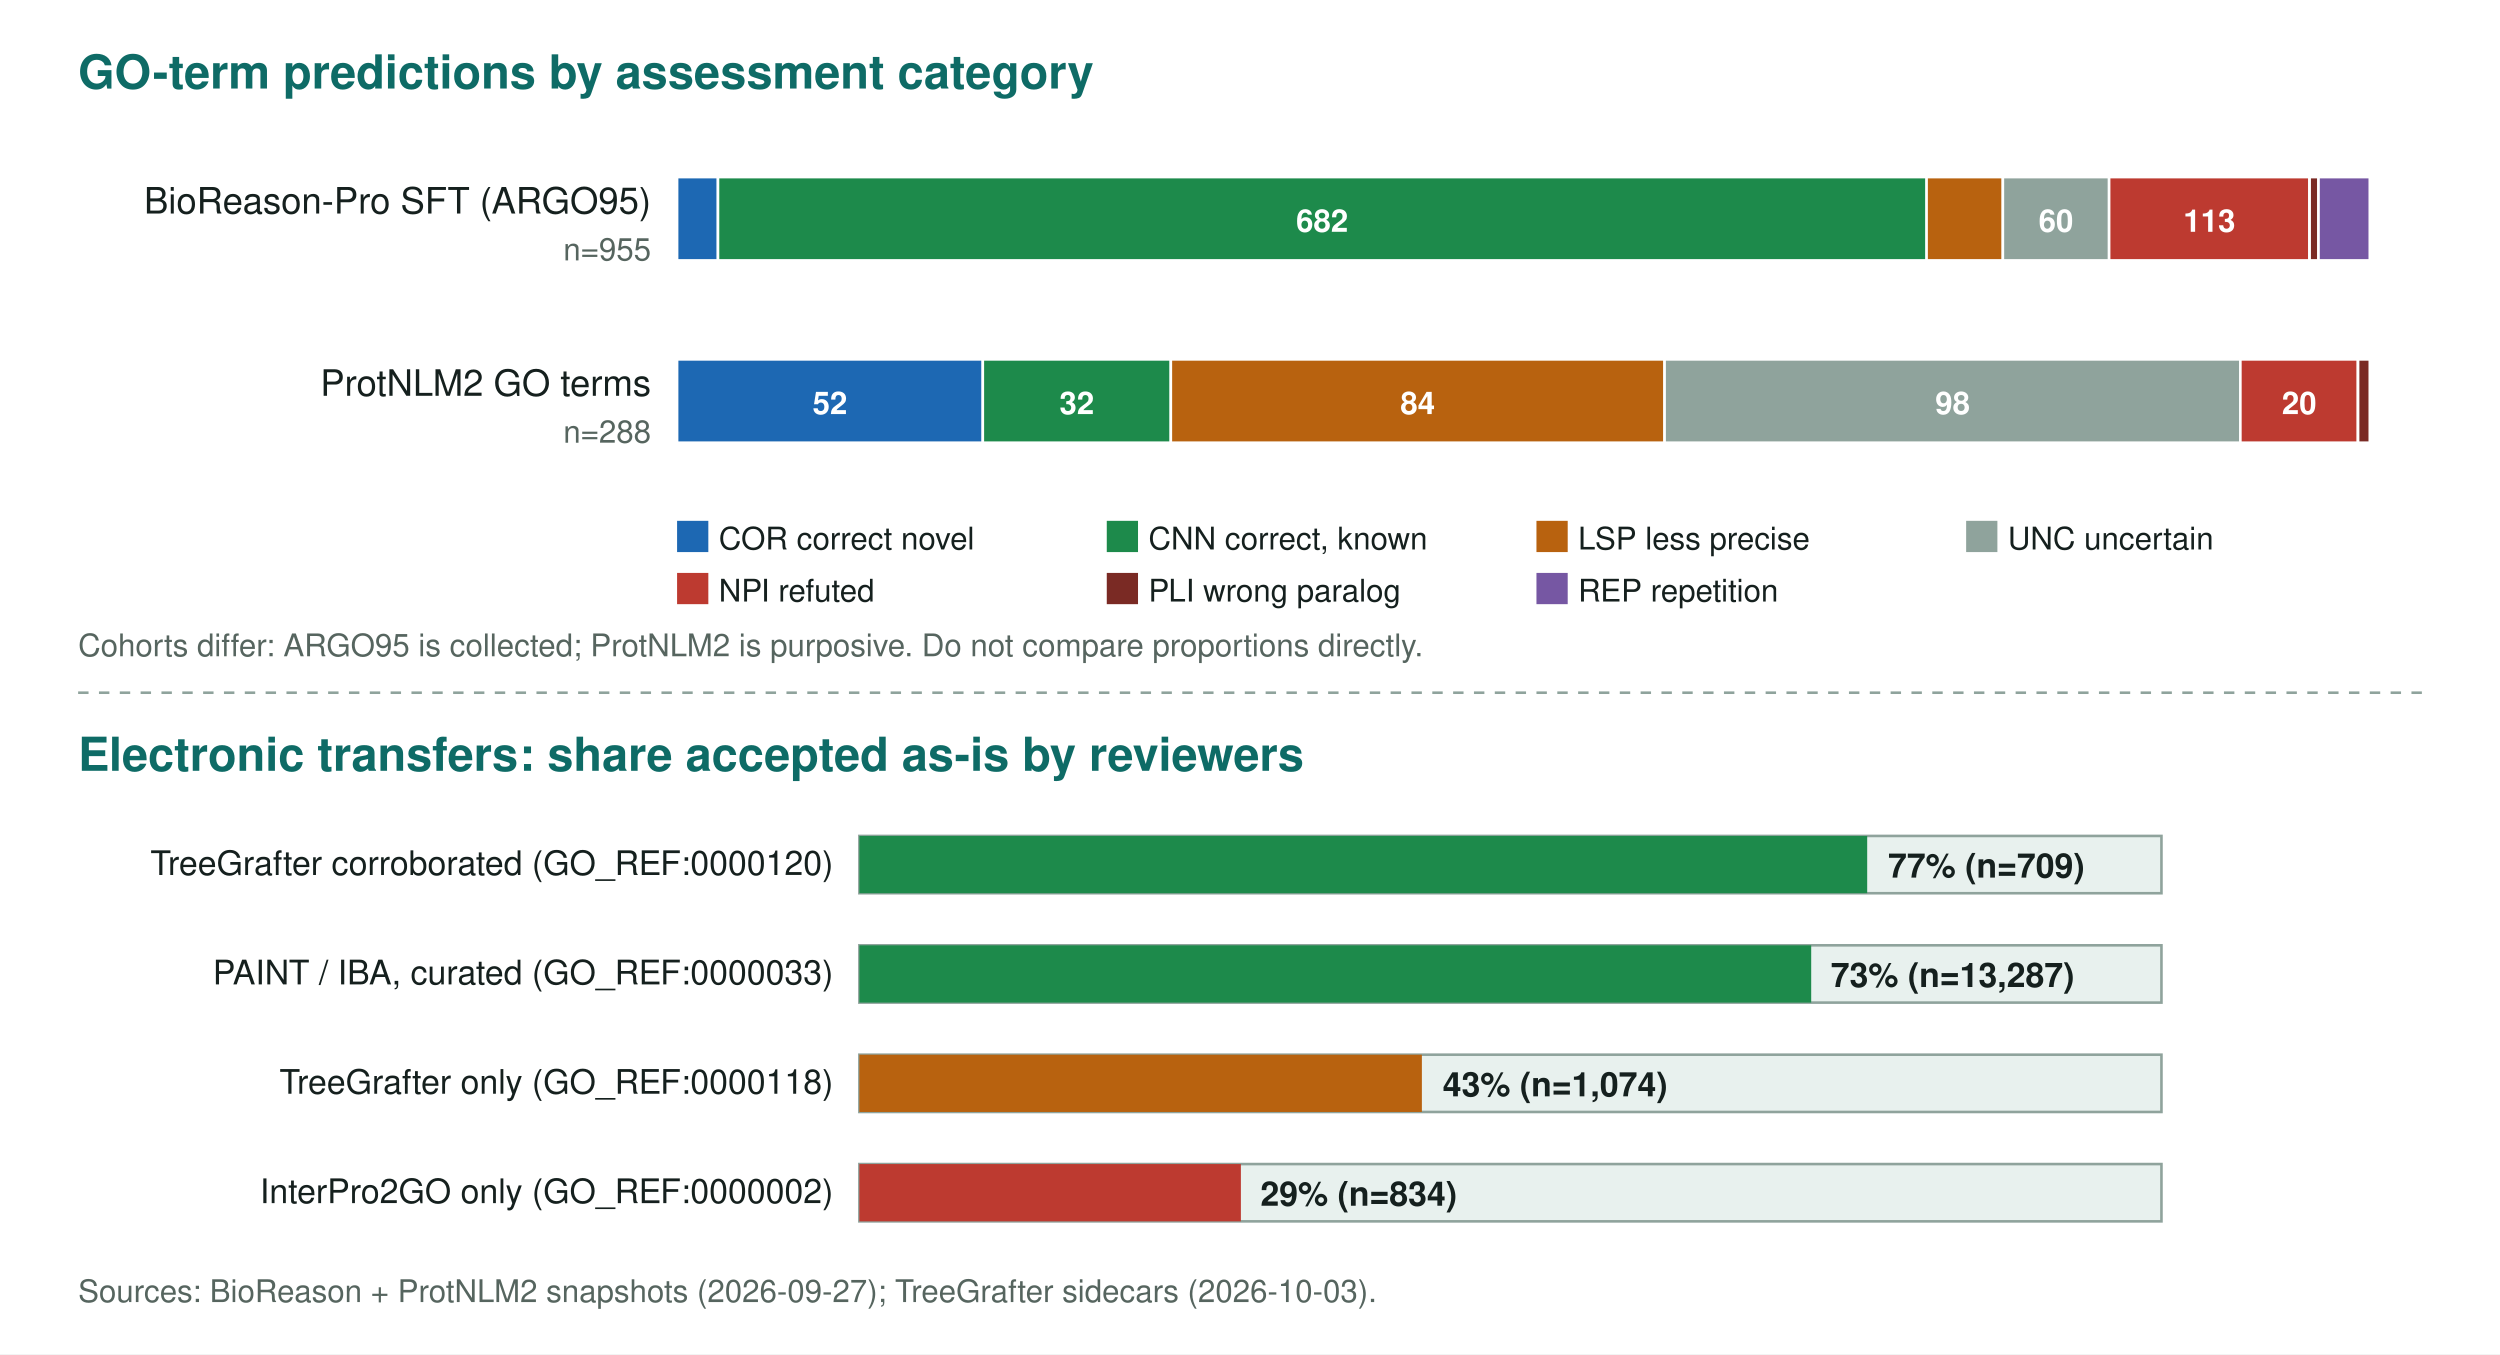
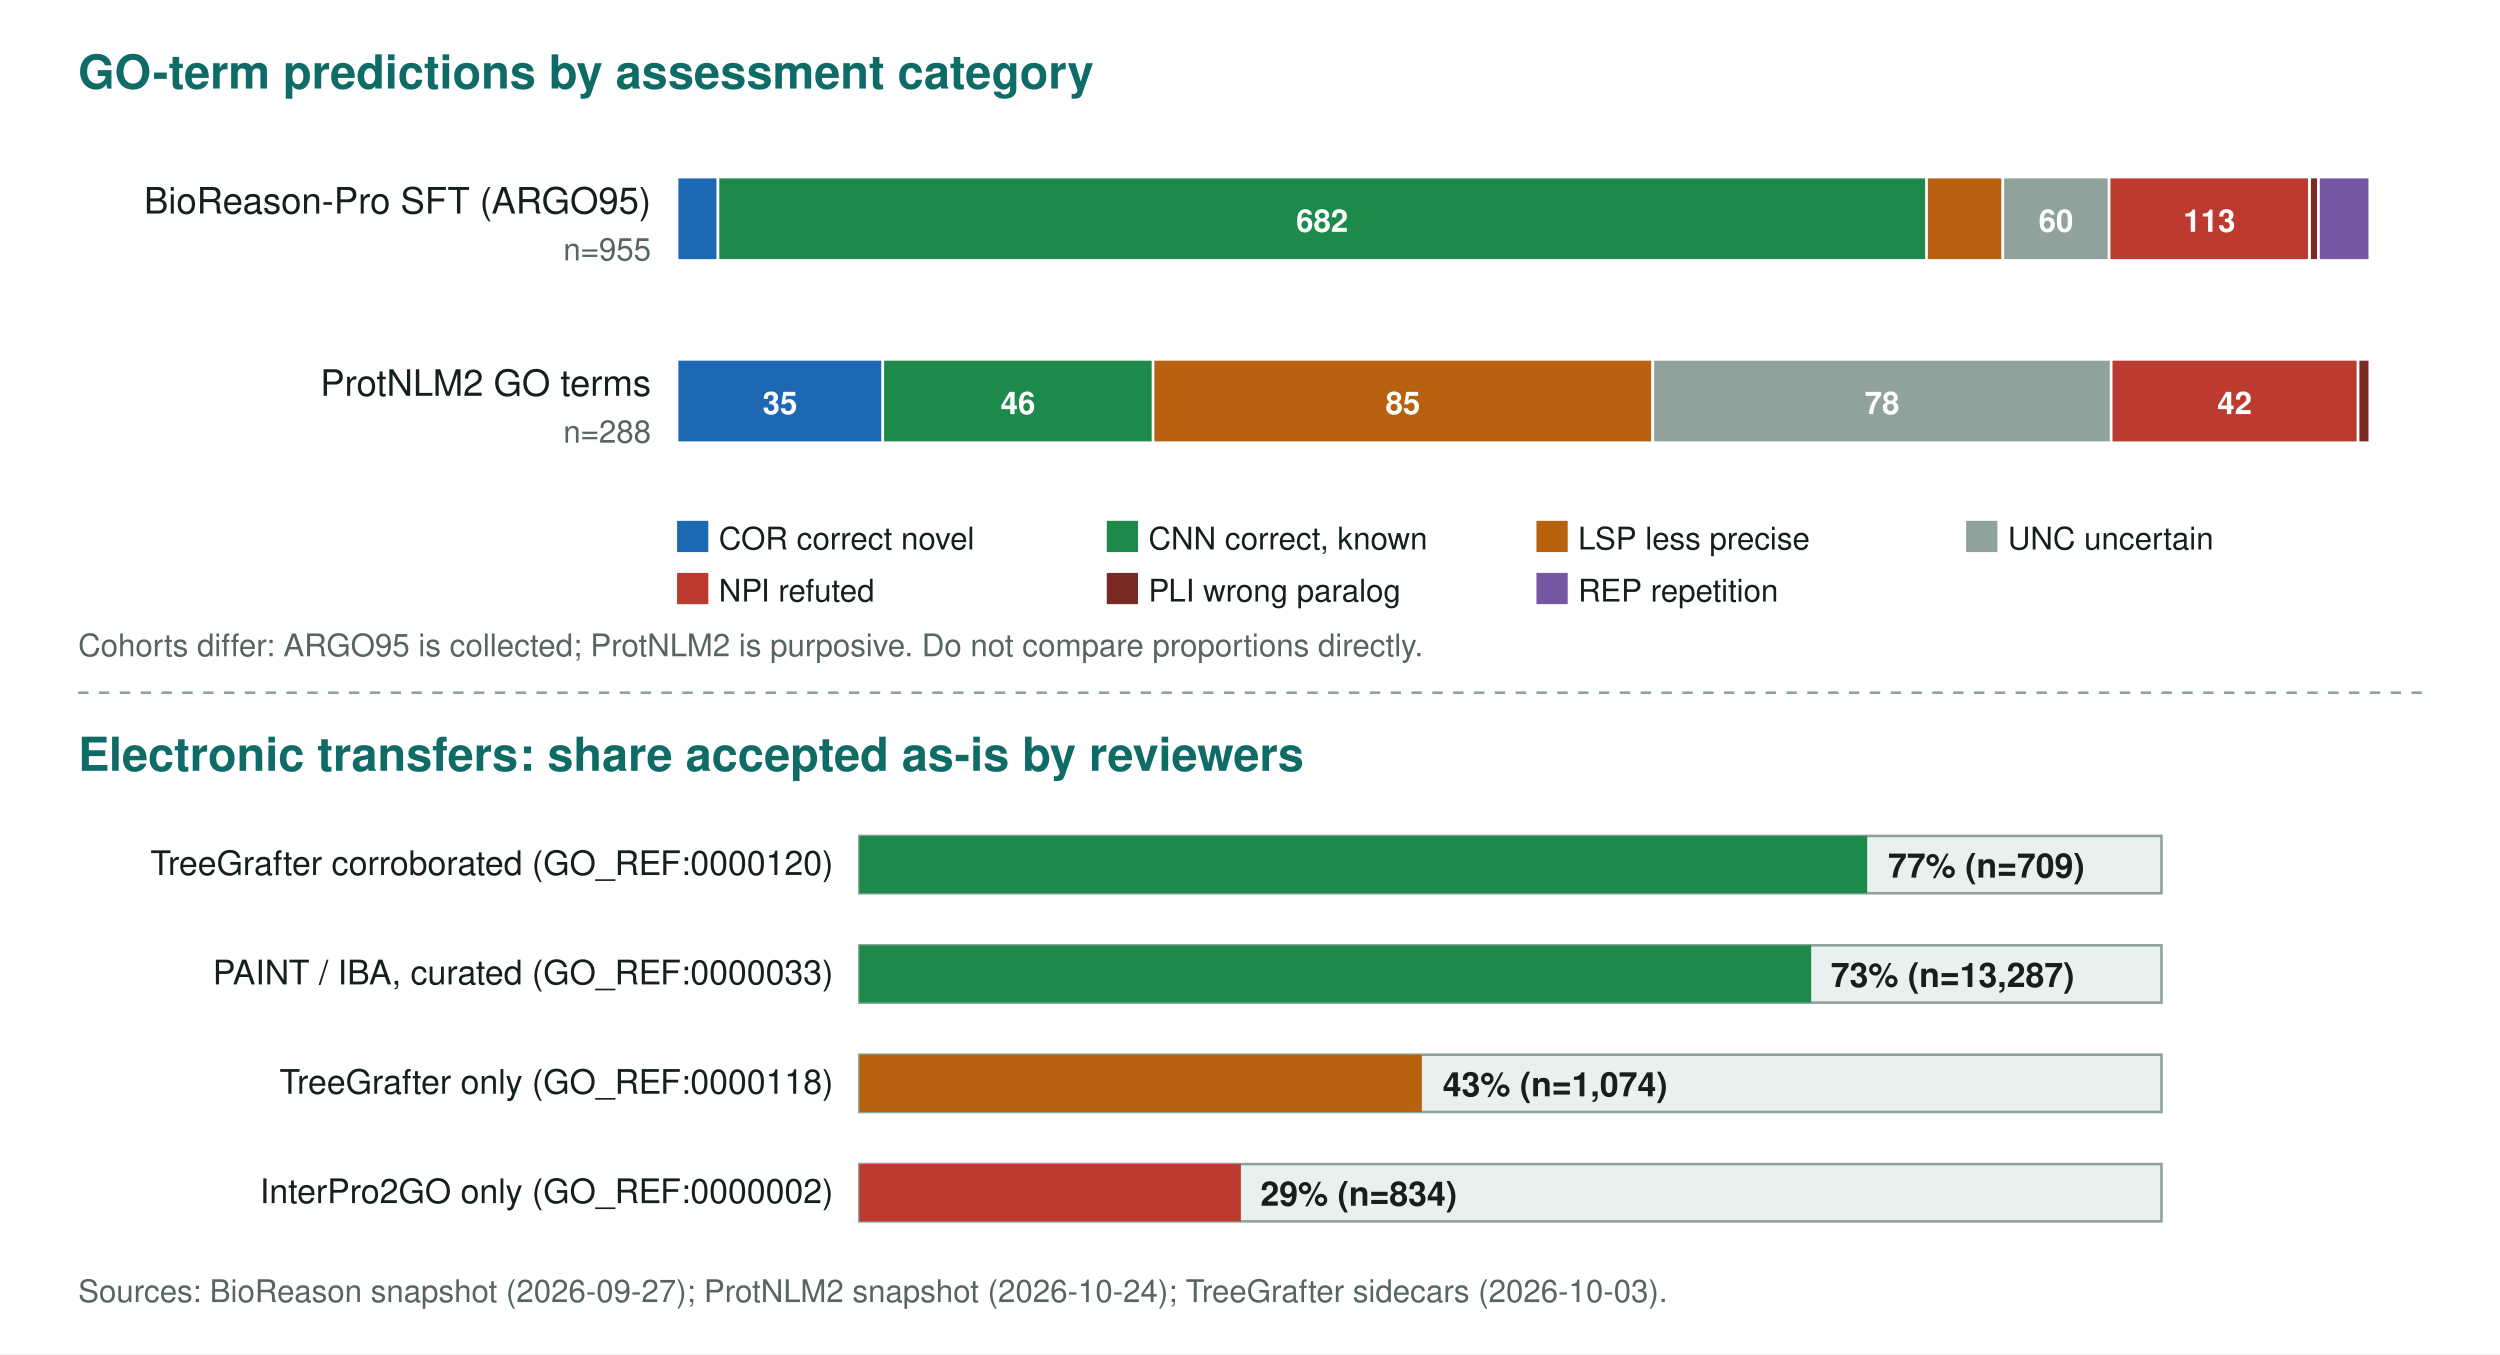
<svg xmlns="http://www.w3.org/2000/svg" viewBox="0 0 960 520" width="960" height="520" font-family="Helvetica, Arial, sans-serif">
  <rect width="960" height="520" fill="#ffffff" />
  <text x="30" y="34" font-size="18" font-weight="bold" fill="#0e6b66">GO-term predictions by assessment category</text>
  <text x="250" y="82" font-size="14" text-anchor="end" fill="#15201e">BioReason-Pro SFT (ARGO95)</text>
  <text x="250" y="100" font-size="12" text-anchor="end" fill="#56655f">n=955</text>
  <rect x="260.0" y="68" width="15.7" height="32" fill="#1d68b3" stroke="#ffffff" />
  <rect x="275.7" y="68" width="464.2" height="32" fill="#1d8a4b" stroke="#ffffff" />
  <text x="507.7" y="89" font-size="12" text-anchor="middle" fill="#ffffff" font-weight="bold">682</text>
  <rect x="739.8" y="68" width="29.3" height="32" fill="#b8620f" stroke="#ffffff" />
  <rect x="769.1" y="68" width="40.8" height="32" fill="#8fa39c" stroke="#ffffff" />
  <text x="789.5" y="89" font-size="12" text-anchor="middle" fill="#ffffff" font-weight="bold">60</text>
  <rect x="809.9" y="68" width="76.9" height="32" fill="#bd3a30" stroke="#ffffff" />
  <text x="848.4" y="89" font-size="12" text-anchor="middle" fill="#ffffff" font-weight="bold">113</text>
  <rect x="886.9" y="68" width="3.4" height="32" fill="#7a2a24" stroke="#ffffff" />
  <rect x="890.3" y="68" width="19.7" height="32" fill="#7657a3" stroke="#ffffff" />
  <text x="250" y="152" font-size="14" text-anchor="end" fill="#15201e">ProtNLM2 GO terms</text>
  <text x="250" y="170" font-size="12" text-anchor="end" fill="#56655f">n=288</text>
-   <rect x="260.0" y="138" width="117.4" height="32" fill="#1d68b3" stroke="#ffffff" />
-   <text x="318.7" y="159" font-size="12" text-anchor="middle" fill="#ffffff" font-weight="bold">52</text>
-   <rect x="377.4" y="138" width="72.2" height="32" fill="#1d8a4b" stroke="#ffffff" />
-   <text x="413.5" y="159" font-size="12" text-anchor="middle" fill="#ffffff" font-weight="bold">32</text>
-   <rect x="449.6" y="138" width="189.6" height="32" fill="#b8620f" stroke="#ffffff" />
-   <text x="544.4" y="159" font-size="12" text-anchor="middle" fill="#ffffff" font-weight="bold">84</text>
-   <rect x="639.2" y="138" width="221.2" height="32" fill="#8fa39c" stroke="#ffffff" />
-   <text x="749.8" y="159" font-size="12" text-anchor="middle" fill="#ffffff" font-weight="bold">98</text>
-   <rect x="860.3" y="138" width="45.1" height="32" fill="#bd3a30" stroke="#ffffff" />
-   <text x="882.9" y="159" font-size="12" text-anchor="middle" fill="#ffffff" font-weight="bold">20</text>
+   <rect x="260.0" y="138" width="79.0" height="32" fill="#1d68b3" stroke="#ffffff" />
+   <text x="299.5" y="159" font-size="12" text-anchor="middle" fill="#ffffff" font-weight="bold">35</text>
+   <rect x="339.0" y="138" width="103.8" height="32" fill="#1d8a4b" stroke="#ffffff" />
+   <text x="390.9" y="159" font-size="12" text-anchor="middle" fill="#ffffff" font-weight="bold">46</text>
+   <rect x="442.8" y="138" width="191.8" height="32" fill="#b8620f" stroke="#ffffff" />
+   <text x="538.7" y="159" font-size="12" text-anchor="middle" fill="#ffffff" font-weight="bold">85</text>
+   <rect x="634.7" y="138" width="176.0" height="32" fill="#8fa39c" stroke="#ffffff" />
+   <text x="722.7" y="159" font-size="12" text-anchor="middle" fill="#ffffff" font-weight="bold">78</text>
+   <rect x="810.7" y="138" width="94.8" height="32" fill="#bd3a30" stroke="#ffffff" />
+   <text x="858.1" y="159" font-size="12" text-anchor="middle" fill="#ffffff" font-weight="bold">42</text>
  <rect x="905.5" y="138" width="4.5" height="32" fill="#7a2a24" stroke="#ffffff" />
  <rect x="260" y="200" width="12" height="12" fill="#1d68b3" />
  <text x="276" y="211" font-size="12" fill="#15201e">COR correct novel</text>
  <rect x="425" y="200" width="12" height="12" fill="#1d8a4b" />
  <text x="441" y="211" font-size="12" fill="#15201e">CNN correct, known</text>
  <rect x="590" y="200" width="12" height="12" fill="#b8620f" />
  <text x="606" y="211" font-size="12" fill="#15201e">LSP less precise</text>
  <rect x="755" y="200" width="12" height="12" fill="#8fa39c" />
  <text x="771" y="211" font-size="12" fill="#15201e">UNC uncertain</text>
  <rect x="260" y="220" width="12" height="12" fill="#bd3a30" />
  <text x="276" y="231" font-size="12" fill="#15201e">NPI refuted</text>
  <rect x="425" y="220" width="12" height="12" fill="#7a2a24" />
  <text x="441" y="231" font-size="12" fill="#15201e">PLI wrong paralog</text>
  <rect x="590" y="220" width="12" height="12" fill="#7657a3" />
  <text x="606" y="231" font-size="12" fill="#15201e">REP repetition</text>
  <text x="30" y="252" font-size="12" fill="#56655f">Cohorts differ: ARGO95 is collected; ProtNLM2 is purposive. Do not compare proportions directly.</text>
  <line x1="30" y1="266" x2="930" y2="266" stroke="#8fa39c" stroke-dasharray="4 4" />
  <text x="30" y="296" font-size="18" font-weight="bold" fill="#0e6b66">Electronic transfers: share accepted as-is by reviewers</text>
  <text x="320" y="336" font-size="13" text-anchor="end" fill="#15201e">TreeGrafter corroborated (GO_REF:0000120)</text>
  <rect x="330" y="321" width="500" height="22" fill="#e8f1ee" stroke="#8fa39c" />
  <rect x="330" y="321" width="387" height="22" fill="#1d8a4b" />
  <text x="725" y="337" font-size="13" font-weight="bold" fill="#15201e">77%  (n=709)</text>
  <text x="320" y="378" font-size="13" text-anchor="end" fill="#15201e">PAINT / IBA, curated (GO_REF:0000033)</text>
  <rect x="330" y="363" width="500" height="22" fill="#e8f1ee" stroke="#8fa39c" />
  <rect x="330" y="363" width="365.5" height="22" fill="#1d8a4b" />
  <text x="703" y="379" font-size="13" font-weight="bold" fill="#15201e">73%  (n=13,287)</text>
  <text x="320" y="420" font-size="13" text-anchor="end" fill="#15201e">TreeGrafter only (GO_REF:0000118)</text>
  <rect x="330" y="405" width="500" height="22" fill="#e8f1ee" stroke="#8fa39c" />
  <rect x="330" y="405" width="216" height="22" fill="#b8620f" />
  <text x="554" y="421" font-size="13" font-weight="bold" fill="#15201e">43%  (n=1,074)</text>
  <text x="320" y="462" font-size="13" text-anchor="end" fill="#15201e">InterPro2GO only (GO_REF:0000002)</text>
  <rect x="330" y="447" width="500" height="22" fill="#e8f1ee" stroke="#8fa39c" />
  <rect x="330" y="447" width="146.5" height="22" fill="#bd3a30" />
  <text x="484" y="463" font-size="13" font-weight="bold" fill="#15201e">29%  (n=834)</text>
-   <text x="30" y="500" font-size="12" fill="#56655f">Sources: BioReason + ProtNLM2 snapshots (2026-09-27); TreeGrafter sidecars (2026-10-03).</text>
+   <text x="30" y="500" font-size="12" fill="#56655f">Sources: BioReason snapshot (2026-09-27); ProtNLM2 snapshot (2026-10-24); TreeGrafter sidecars (2026-10-03).</text>
</svg>
